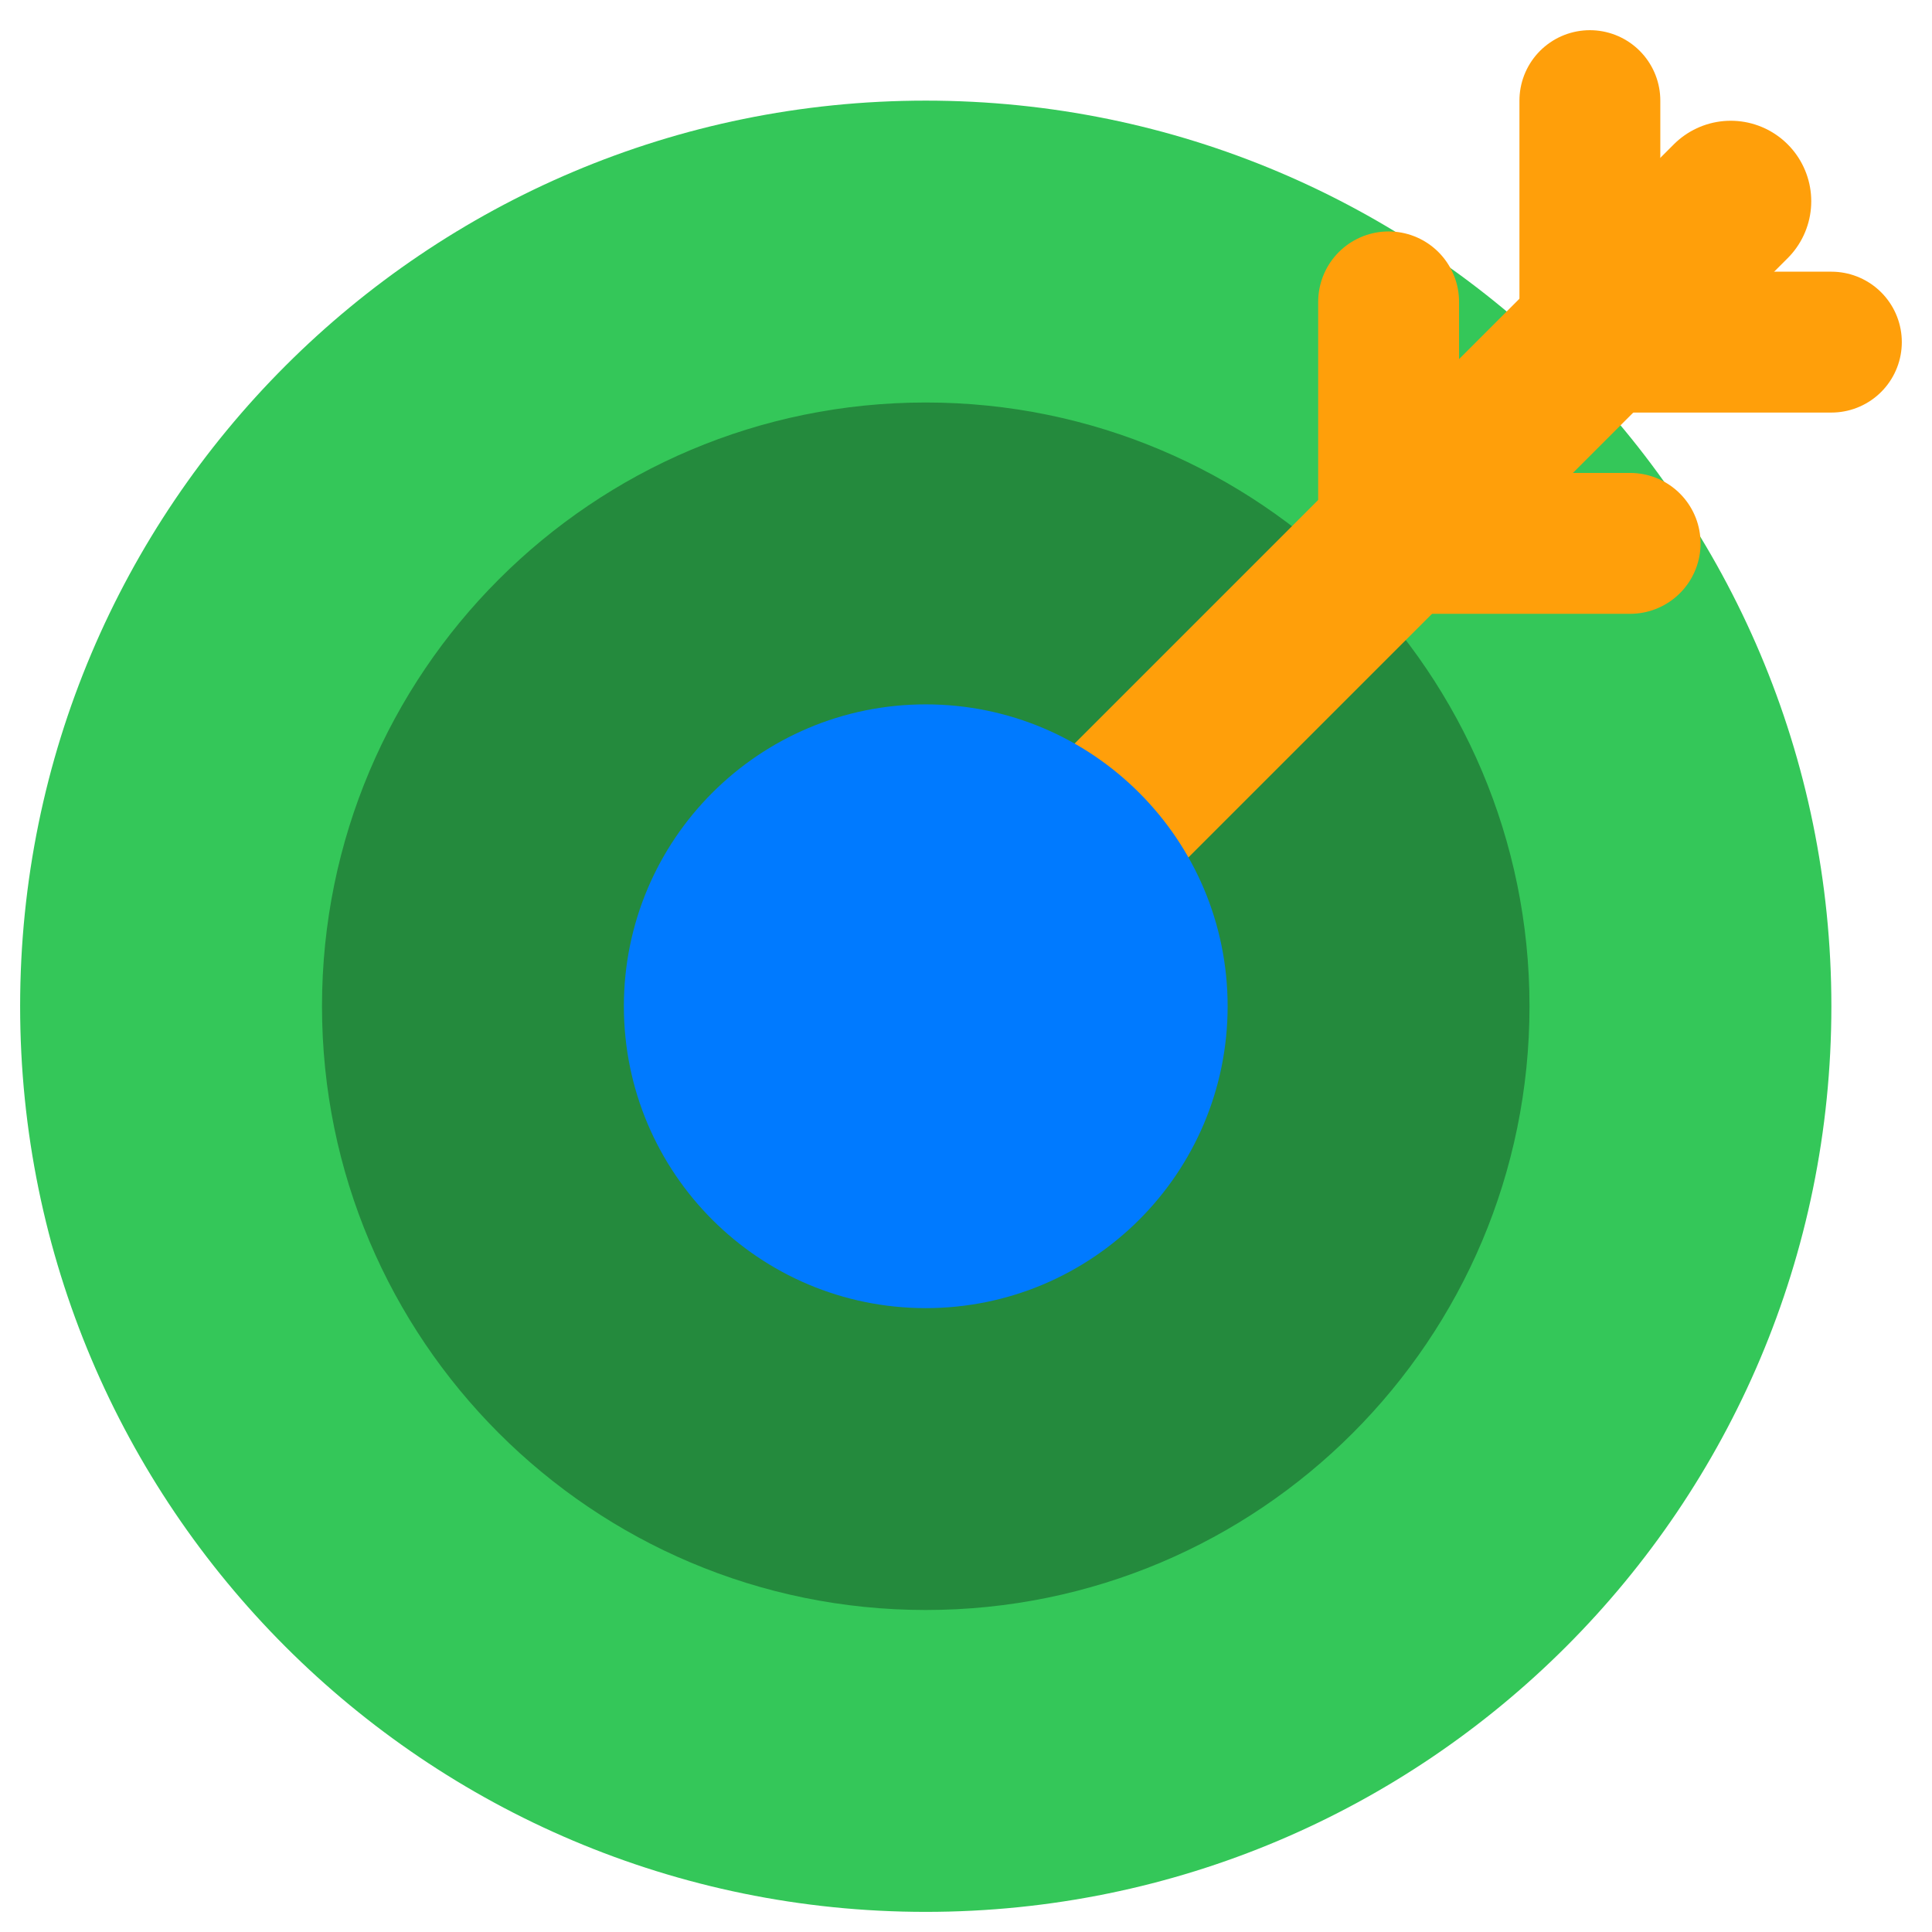
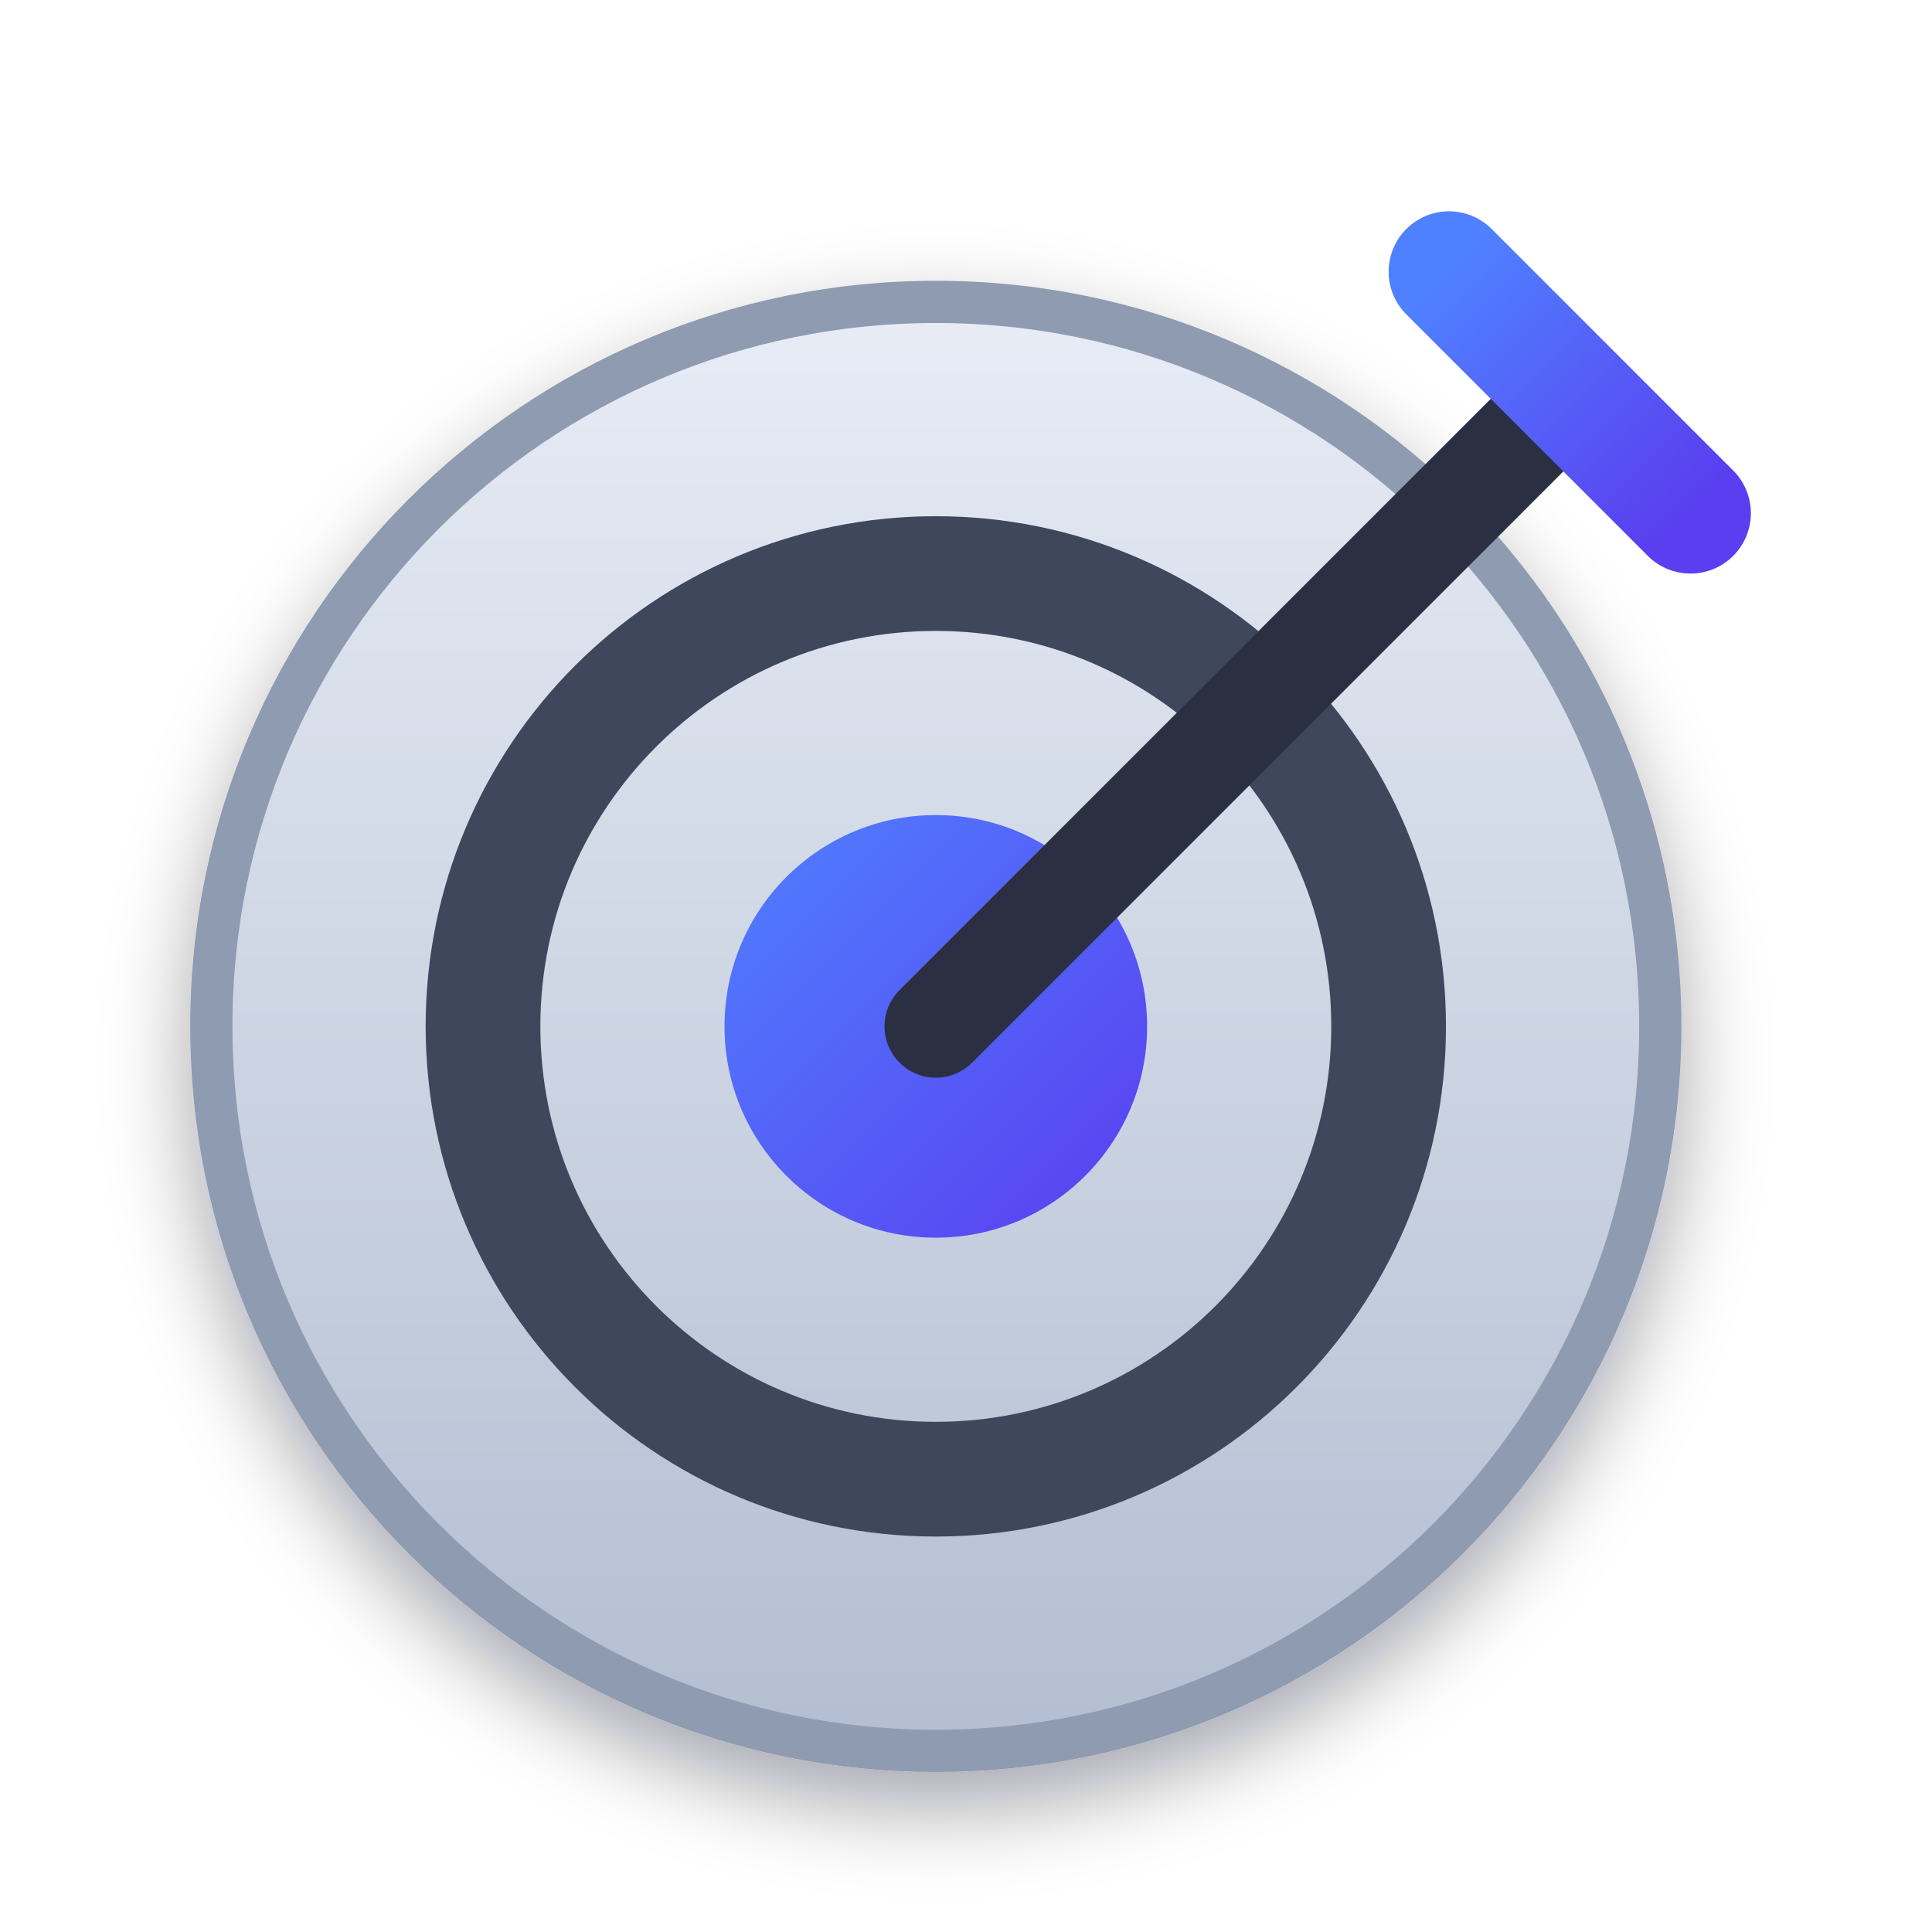
- <svg xmlns="http://www.w3.org/2000/svg" viewBox="26 38 192 192" width="256" height="256" role="img" aria-label="Quantalog Goals">
-   <circle cx="118" cy="138" r="90" fill="#34C759" />
-   <circle cx="118" cy="138" r="60" fill="#248A3D" />
-   <path d="M118 138 198 58" fill="none" stroke="#FF9F0A" stroke-width="16" stroke-linecap="round" />
-   <path d="M164 68v24h24M184 48v24h24" fill="none" stroke="#FF9F0A" stroke-width="14" stroke-linecap="round" stroke-linejoin="round" />
-   <circle cx="118" cy="138" r="30" fill="#007AFF" />
+ <svg xmlns="http://www.w3.org/2000/svg" viewBox="0 0 64 64" width="256" height="256" role="img" aria-label="Quantalog Goals">
+   <defs>
+     <linearGradient id="p" x1="0" y1="0" x2="0" y2="1">
+       <stop offset="0" stop-color="#E7ECF5" />
+       <stop offset="1" stop-color="#B3BED2" />
+     </linearGradient>
+     <linearGradient id="b" x1="0" y1="0" x2="1" y2="1">
+       <stop offset="0" stop-color="#4F80FF" />
+       <stop offset="1" stop-color="#5A3EEF" />
+     </linearGradient>
+     <filter id="s" x="-20%" y="-20%" width="140%" height="140%">
+       <feDropShadow dx="0" dy="1.2" stdDeviation="1.4" flood-color="#0B1020" flood-opacity="0.35" />
+     </filter>
+   </defs>
+   <circle cx="31" cy="34" r="24" fill="url(#p)" stroke="#8F9BB1" stroke-width="1.4" filter="url(#s)" />
+   <circle cx="31" cy="34" r="15" fill="none" stroke="#3E475C" stroke-width="3.8" />
+   <circle cx="31" cy="34" r="7" fill="url(#b)" />
+   <path d="M31 34L51.5 13.5" stroke="#2A3042" stroke-width="3.4" stroke-linecap="round" />
+   <path d="M48 9l8 8" stroke="url(#b)" stroke-width="4" stroke-linecap="round" />
</svg>
